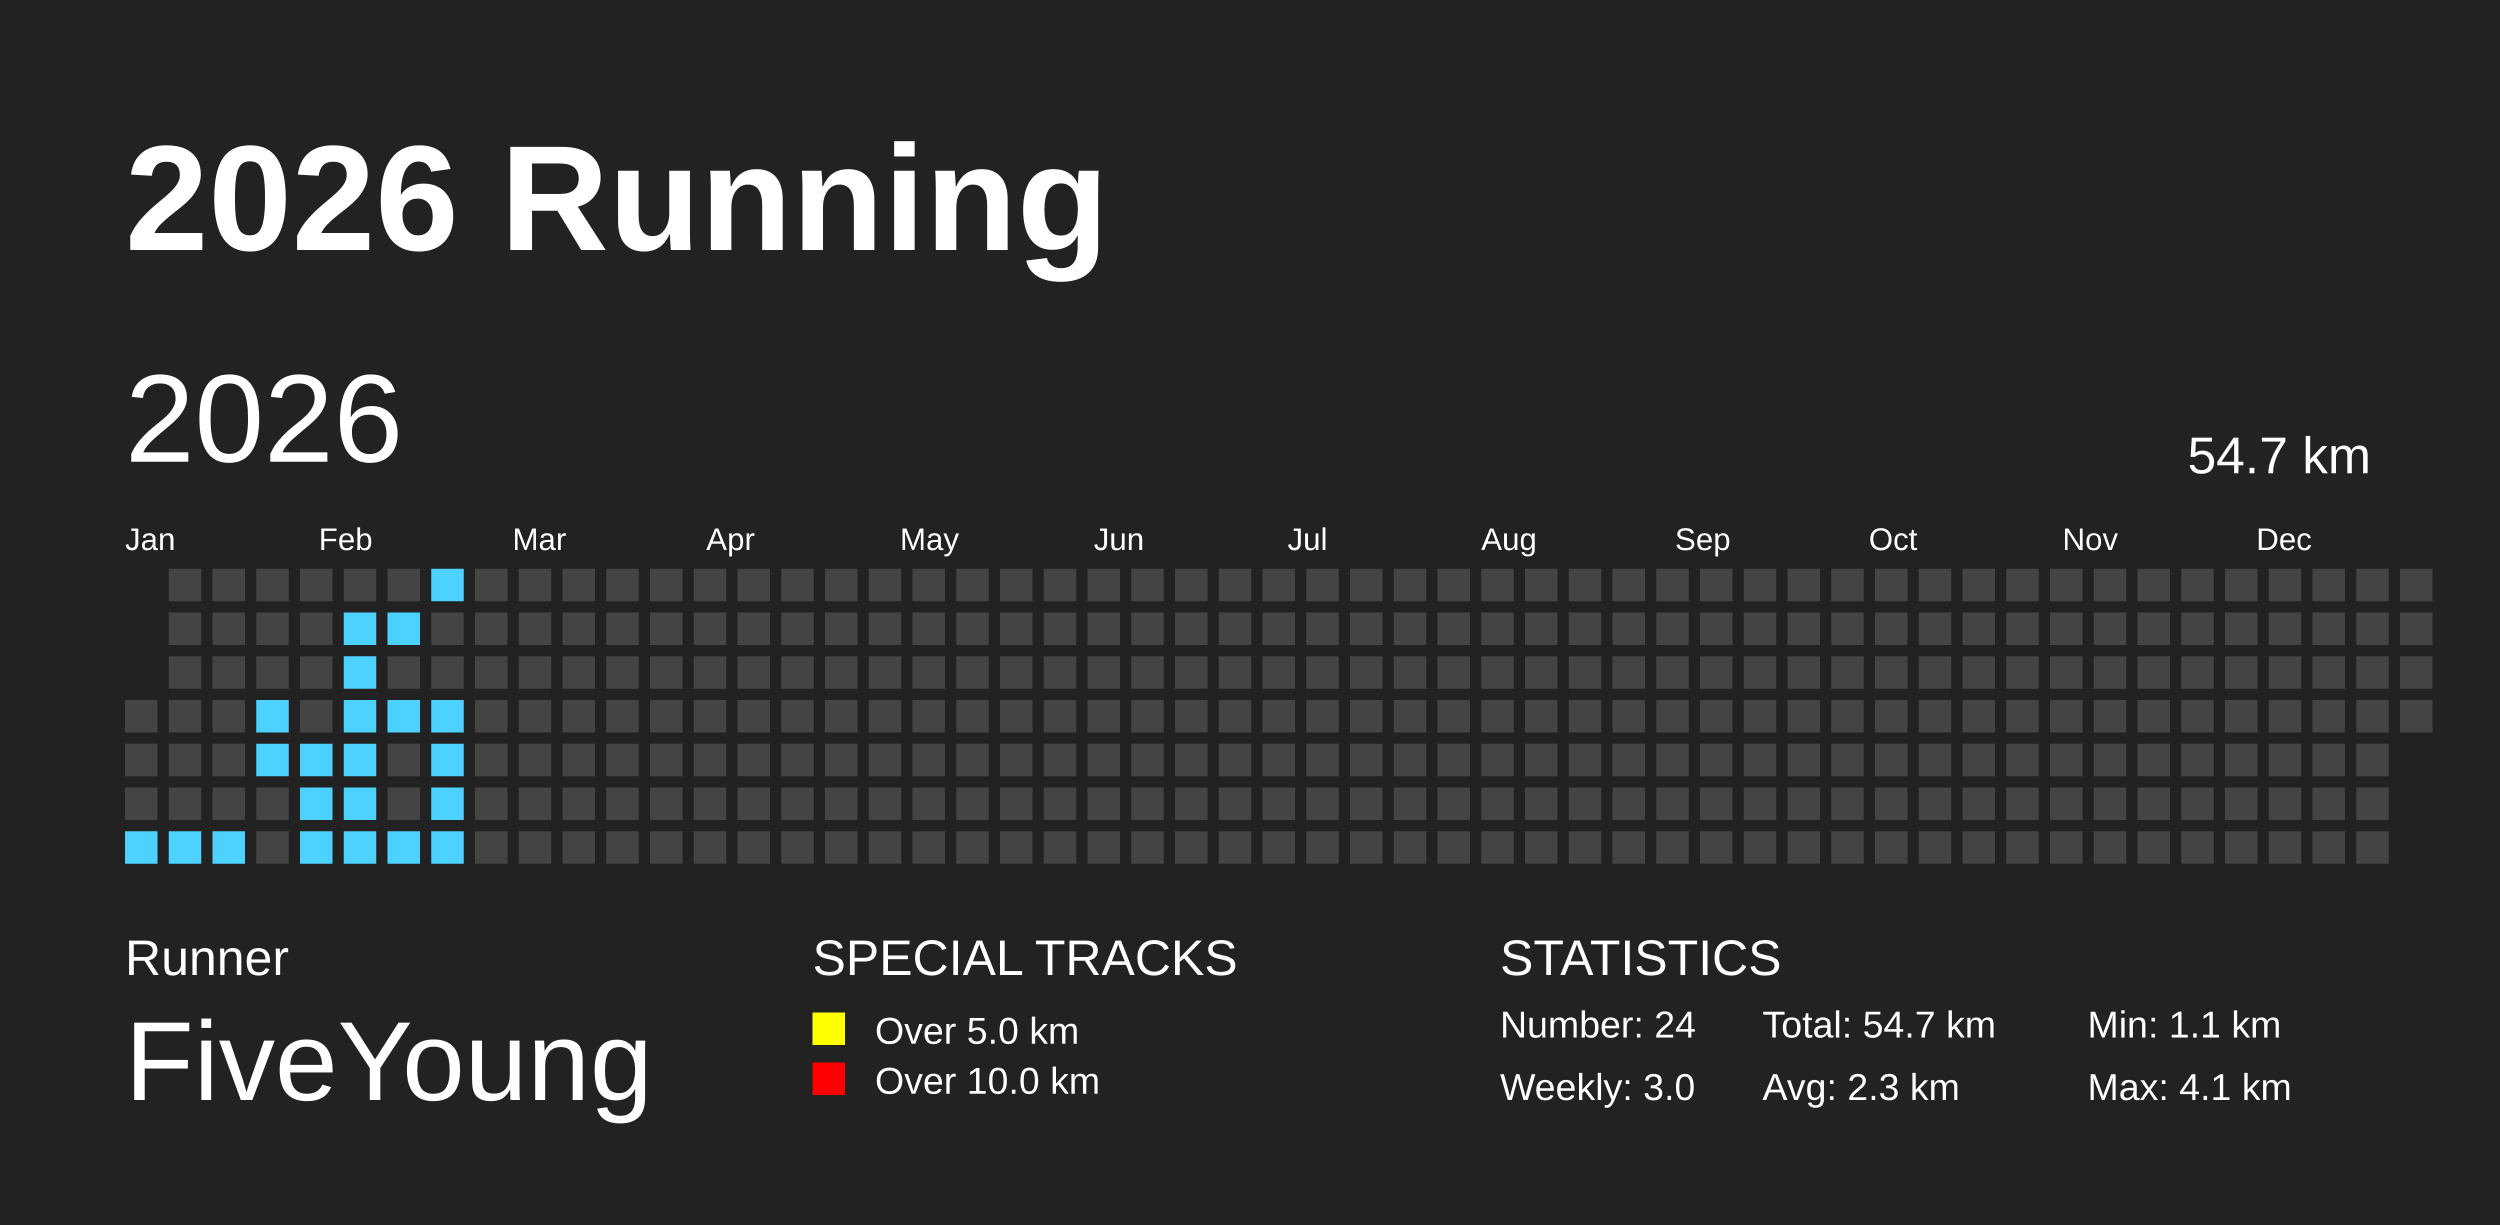
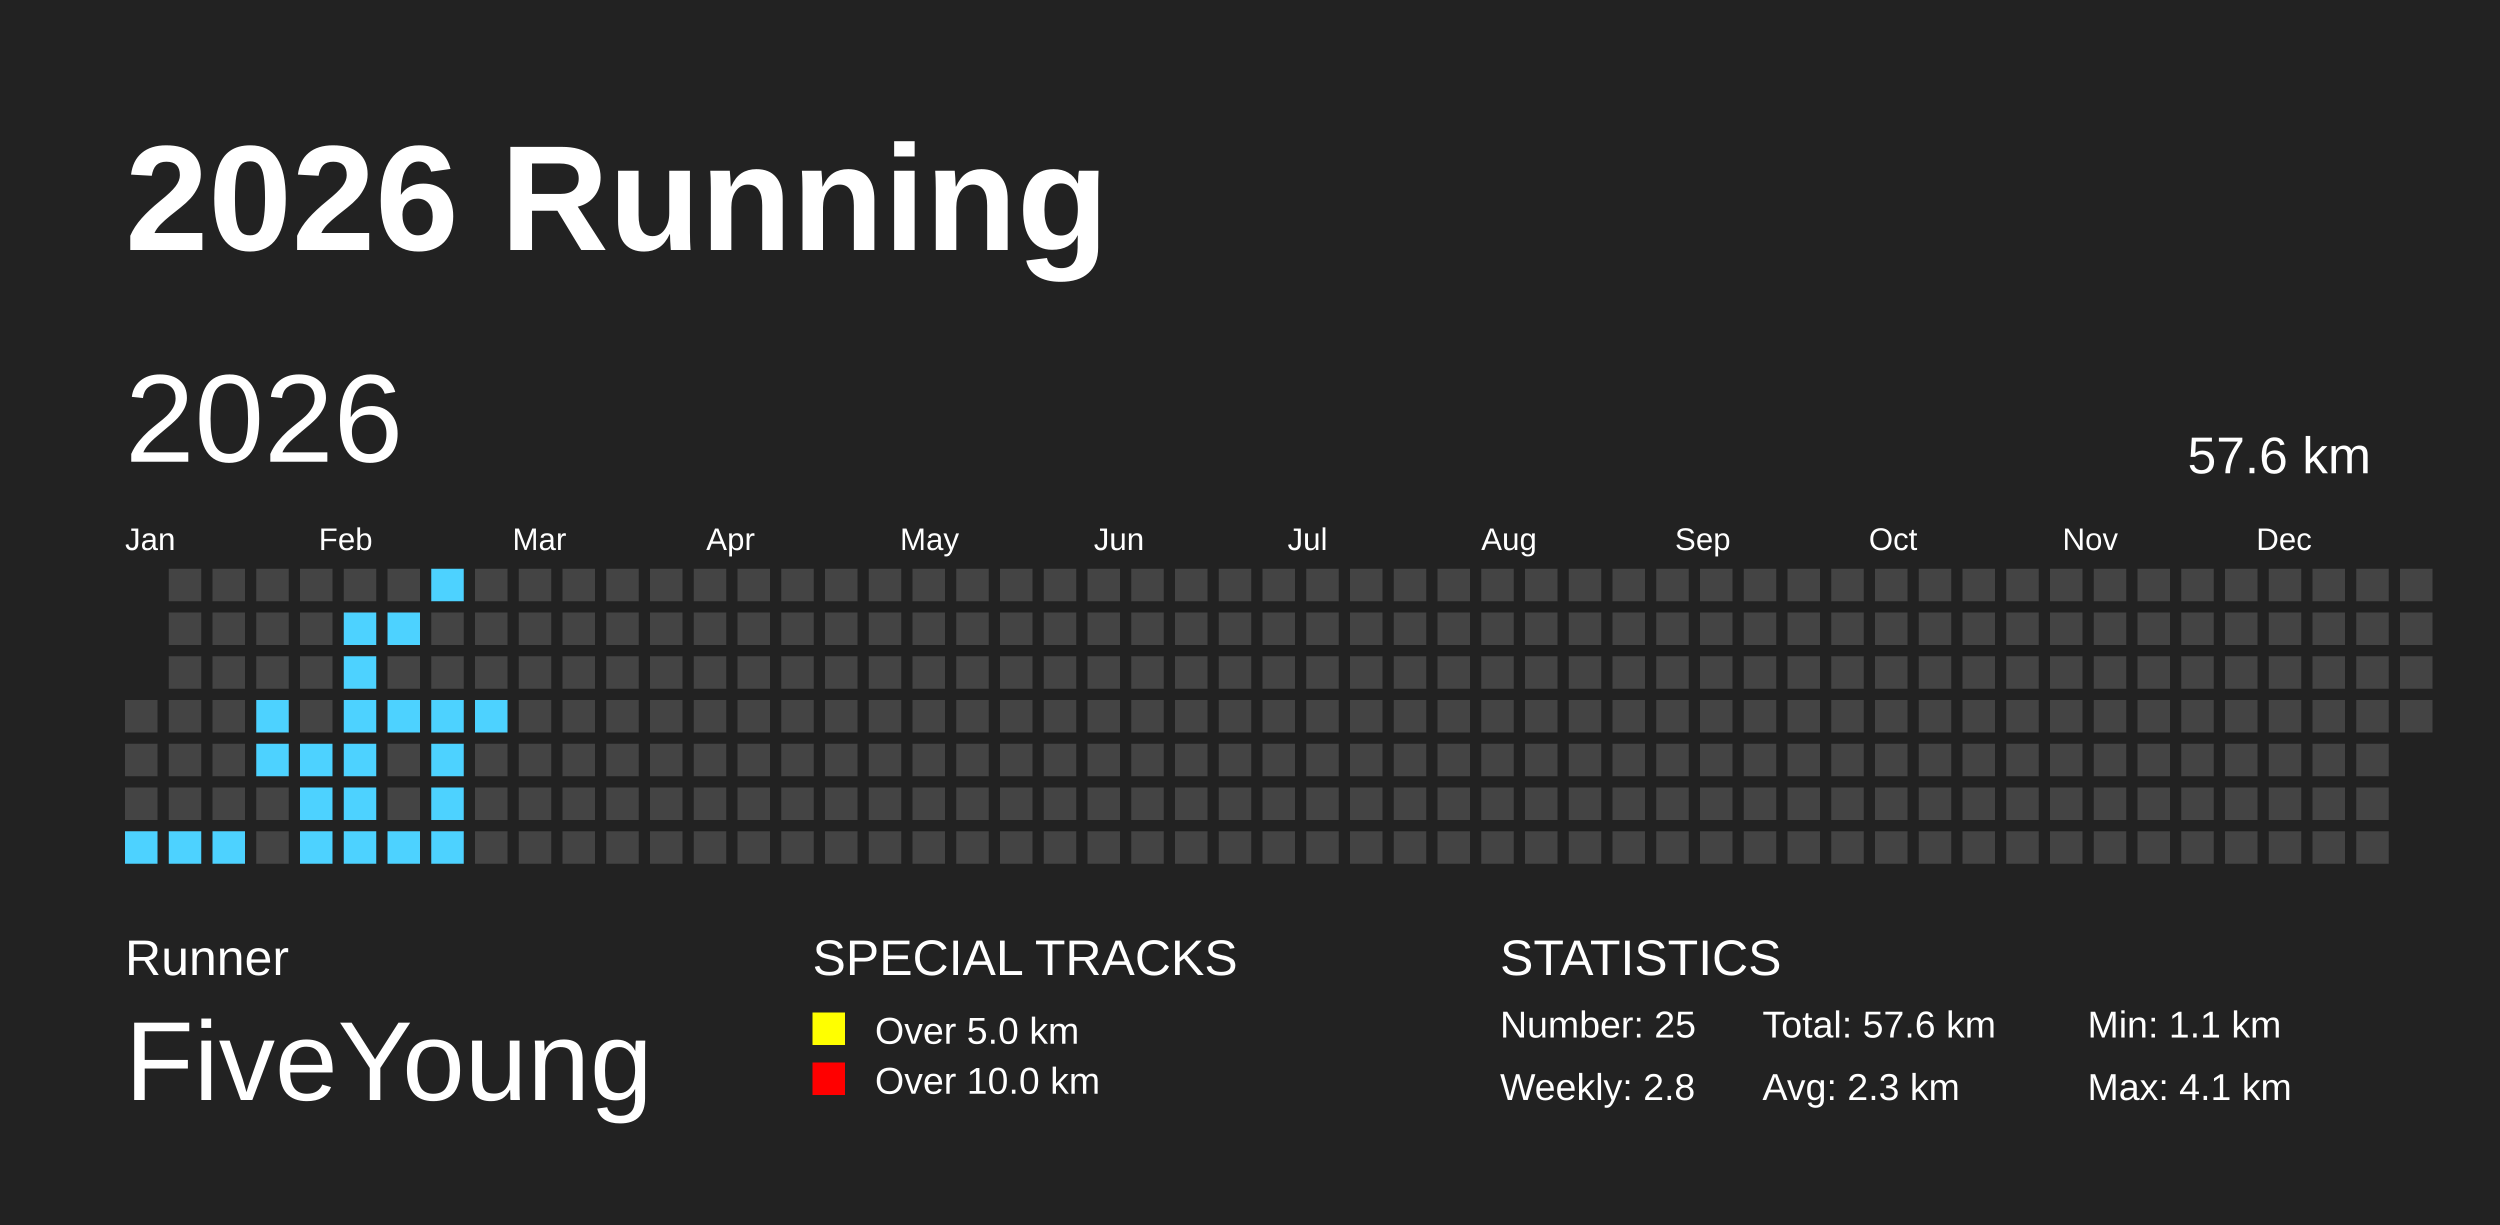
<svg xmlns="http://www.w3.org/2000/svg" baseProfile="full" height="98mm" version="1.1" viewBox="0,0,200,98" width="200mm">
  <defs />
  <rect fill="#222222" height="98" width="200" x="0" y="0" />
  <text fill="#FFFFFF" style="font-size:12px; font-family:Arial; font-weight:bold;" x="10" y="20">2026 Running</text>
  <text fill="#FFFFFF" style="font-size:4px; font-family:Arial" x="10" y="78">Runner</text>
  <text fill="#FFFFFF" style="font-size:9px; font-family:Arial" x="10" y="88">FiveYoung</text>
  <text fill="#FFFFFF" style="font-size:4px; font-family:Arial" x="65" y="78">SPECIAL TRACKS</text>
  <rect fill="yellow" height="2.6" width="2.6" x="65" y="81" />
  <text fill="#FFFFFF" style="font-size:3px; font-family:Arial" x="70" y="83.5">Over 5.0 km</text>
  <rect fill="red" height="2.6" width="2.6" x="65" y="85" />
  <text fill="#FFFFFF" style="font-size:3px; font-family:Arial" x="70" y="87.5">Over 10.0 km</text>
  <text fill="#FFFFFF" style="font-size:4px; font-family:Arial" x="120" y="78">STATISTICS</text>
-   <text fill="#FFFFFF" style="font-size:3px; font-family:Arial" x="120" y="83">Number: 24</text>
-   <text fill="#FFFFFF" style="font-size:3px; font-family:Arial" x="120" y="88">Weekly: 3.0</text>
-   <text fill="#FFFFFF" style="font-size:3px; font-family:Arial" x="141" y="83">Total: 54.7 km</text>
+   <text fill="#FFFFFF" style="font-size:3px; font-family:Arial" x="120" y="83">Number: 25</text>
+   <text fill="#FFFFFF" style="font-size:3px; font-family:Arial" x="120" y="88">Weekly: 2.8</text>
+   <text fill="#FFFFFF" style="font-size:3px; font-family:Arial" x="141" y="83">Total: 57.6 km</text>
  <text fill="#FFFFFF" style="font-size:3px; font-family:Arial" x="141" y="88">Avg: 2.3 km</text>
  <text fill="#FFFFFF" style="font-size:3px; font-family:Arial" x="167" y="83">Min: 1.1 km</text>
  <text fill="#FFFFFF" style="font-size:3px; font-family:Arial" x="167" y="88">Max: 4.1 km</text>
  <text dominant-baseline="hanging" fill="#FFFFFF" style="font-size:10.0px; font-family:Arial;" x="10" y="30">2026</text>
-   <text dominant-baseline="hanging" fill="#FFFFFF" style="font-size:4.125px; font-family:Arial;" x="175" y="35">54.7 km</text>
+   <text dominant-baseline="hanging" fill="#FFFFFF" style="font-size:4.125px; font-family:Arial;" x="175" y="35">57.6 km</text>
  <text fill="#FFFFFF" style="font-size:2.5px; font-family:Arial" x="10.0" y="44">Jan</text>
  <text fill="#FFFFFF" style="font-size:2.5px; font-family:Arial" x="25.5" y="44">Feb</text>
  <text fill="#FFFFFF" style="font-size:2.5px; font-family:Arial" x="41.0" y="44">Mar</text>
  <text fill="#FFFFFF" style="font-size:2.5px; font-family:Arial" x="56.5" y="44">Apr</text>
  <text fill="#FFFFFF" style="font-size:2.5px; font-family:Arial" x="72.0" y="44">May</text>
  <text fill="#FFFFFF" style="font-size:2.5px; font-family:Arial" x="87.5" y="44">Jun</text>
  <text fill="#FFFFFF" style="font-size:2.5px; font-family:Arial" x="103.0" y="44">Jul</text>
  <text fill="#FFFFFF" style="font-size:2.5px; font-family:Arial" x="118.5" y="44">Aug</text>
  <text fill="#FFFFFF" style="font-size:2.5px; font-family:Arial" x="134.0" y="44">Sep</text>
  <text fill="#FFFFFF" style="font-size:2.5px; font-family:Arial" x="149.5" y="44">Oct</text>
  <text fill="#FFFFFF" style="font-size:2.5px; font-family:Arial" x="165.0" y="44">Nov</text>
  <text fill="#FFFFFF" style="font-size:2.5px; font-family:Arial" x="180.5" y="44">Dec</text>
  <rect fill="#444444" height="2.6" width="2.6" x="10.0" y="56.0" />
  <rect fill="#444444" height="2.6" width="2.6" x="10.0" y="59.5" />
  <rect fill="#444444" height="2.6" width="2.6" x="10.0" y="63.0" />
  <rect fill="#4DD2FF" height="2.6" width="2.6" x="10.0" y="66.5" />
  <rect fill="#444444" height="2.6" width="2.6" x="13.5" y="45.5" />
  <rect fill="#444444" height="2.6" width="2.6" x="13.5" y="49.0" />
  <rect fill="#444444" height="2.6" width="2.6" x="13.5" y="52.5" />
  <rect fill="#444444" height="2.6" width="2.6" x="13.5" y="56.0" />
  <rect fill="#444444" height="2.6" width="2.6" x="13.5" y="59.5" />
  <rect fill="#444444" height="2.6" width="2.6" x="13.5" y="63.0" />
  <rect fill="#4DD2FF" height="2.6" width="2.6" x="13.5" y="66.5" />
  <rect fill="#444444" height="2.6" width="2.6" x="17.0" y="45.5" />
  <rect fill="#444444" height="2.6" width="2.6" x="17.0" y="49.0" />
  <rect fill="#444444" height="2.6" width="2.6" x="17.0" y="52.5" />
  <rect fill="#444444" height="2.6" width="2.6" x="17.0" y="56.0" />
  <rect fill="#444444" height="2.6" width="2.6" x="17.0" y="59.5" />
  <rect fill="#444444" height="2.6" width="2.6" x="17.0" y="63.0" />
  <rect fill="#4DD2FF" height="2.6" width="2.6" x="17.0" y="66.5" />
  <rect fill="#444444" height="2.6" width="2.6" x="20.5" y="45.5" />
  <rect fill="#444444" height="2.6" width="2.6" x="20.5" y="49.0" />
  <rect fill="#444444" height="2.6" width="2.6" x="20.5" y="52.5" />
  <rect fill="#4DD2FF" height="2.6" width="2.6" x="20.5" y="56.0" />
  <rect fill="#4DD2FF" height="2.6" width="2.6" x="20.5" y="59.5" />
  <rect fill="#444444" height="2.6" width="2.6" x="20.5" y="63.0" />
  <rect fill="#444444" height="2.6" width="2.6" x="20.5" y="66.5" />
  <rect fill="#444444" height="2.6" width="2.6" x="24.0" y="45.5" />
  <rect fill="#444444" height="2.6" width="2.6" x="24.0" y="49.0" />
  <rect fill="#444444" height="2.6" width="2.6" x="24.0" y="52.5" />
  <rect fill="#444444" height="2.6" width="2.6" x="24.0" y="56.0" />
  <rect fill="#4DD2FF" height="2.6" width="2.6" x="24.0" y="59.5" />
  <rect fill="#4DD2FF" height="2.6" width="2.6" x="24.0" y="63.0" />
  <rect fill="#4DD2FF" height="2.6" width="2.6" x="24.0" y="66.5" />
  <rect fill="#444444" height="2.6" width="2.6" x="27.5" y="45.5" />
  <rect fill="#4DD2FF" height="2.6" width="2.6" x="27.5" y="49.0" />
  <rect fill="#4DD2FF" height="2.6" width="2.6" x="27.5" y="52.5" />
  <rect fill="#4DD2FF" height="2.6" width="2.6" x="27.5" y="56.0" />
  <rect fill="#4DD2FF" height="2.6" width="2.6" x="27.5" y="59.5" />
  <rect fill="#4DD2FF" height="2.6" width="2.6" x="27.5" y="63.0" />
  <rect fill="#4DD2FF" height="2.6" width="2.6" x="27.5" y="66.5" />
  <rect fill="#444444" height="2.6" width="2.6" x="31.0" y="45.5" />
  <rect fill="#4DD2FF" height="2.6" width="2.6" x="31.0" y="49.0" />
  <rect fill="#444444" height="2.6" width="2.6" x="31.0" y="52.5" />
  <rect fill="#4DD2FF" height="2.6" width="2.6" x="31.0" y="56.0" />
  <rect fill="#444444" height="2.6" width="2.6" x="31.0" y="59.5" />
  <rect fill="#444444" height="2.6" width="2.6" x="31.0" y="63.0" />
  <rect fill="#4DD2FF" height="2.6" width="2.6" x="31.0" y="66.5" />
  <rect fill="#4DD2FF" height="2.6" width="2.6" x="34.5" y="45.5" />
  <rect fill="#444444" height="2.6" width="2.6" x="34.5" y="49.0" />
  <rect fill="#444444" height="2.6" width="2.6" x="34.5" y="52.5" />
  <rect fill="#4DD2FF" height="2.6" width="2.6" x="34.5" y="56.0" />
  <rect fill="#4DD2FF" height="2.6" width="2.6" x="34.5" y="59.5" />
  <rect fill="#4DD2FF" height="2.6" width="2.6" x="34.5" y="63.0" />
  <rect fill="#4DD2FF" height="2.6" width="2.6" x="34.5" y="66.5" />
  <rect fill="#444444" height="2.6" width="2.6" x="38.0" y="45.5" />
  <rect fill="#444444" height="2.6" width="2.6" x="38.0" y="49.0" />
  <rect fill="#444444" height="2.6" width="2.6" x="38.0" y="52.5" />
-   <rect fill="#444444" height="2.6" width="2.6" x="38.0" y="56.0" />
+   <rect fill="#4DD2FF" height="2.6" width="2.6" x="38.0" y="56.0" />
  <rect fill="#444444" height="2.6" width="2.6" x="38.0" y="59.5" />
  <rect fill="#444444" height="2.6" width="2.6" x="38.0" y="63.0" />
  <rect fill="#444444" height="2.6" width="2.6" x="38.0" y="66.5" />
  <rect fill="#444444" height="2.6" width="2.6" x="41.5" y="45.5" />
  <rect fill="#444444" height="2.6" width="2.6" x="41.5" y="49.0" />
  <rect fill="#444444" height="2.6" width="2.6" x="41.5" y="52.5" />
  <rect fill="#444444" height="2.6" width="2.6" x="41.5" y="56.0" />
  <rect fill="#444444" height="2.6" width="2.6" x="41.5" y="59.5" />
  <rect fill="#444444" height="2.6" width="2.6" x="41.5" y="63.0" />
  <rect fill="#444444" height="2.6" width="2.6" x="41.5" y="66.5" />
  <rect fill="#444444" height="2.6" width="2.6" x="45.0" y="45.5" />
  <rect fill="#444444" height="2.6" width="2.6" x="45.0" y="49.0" />
  <rect fill="#444444" height="2.6" width="2.6" x="45.0" y="52.5" />
  <rect fill="#444444" height="2.6" width="2.6" x="45.0" y="56.0" />
  <rect fill="#444444" height="2.6" width="2.6" x="45.0" y="59.5" />
  <rect fill="#444444" height="2.6" width="2.6" x="45.0" y="63.0" />
  <rect fill="#444444" height="2.6" width="2.6" x="45.0" y="66.5" />
  <rect fill="#444444" height="2.6" width="2.6" x="48.5" y="45.5" />
  <rect fill="#444444" height="2.6" width="2.6" x="48.5" y="49.0" />
  <rect fill="#444444" height="2.6" width="2.6" x="48.5" y="52.5" />
  <rect fill="#444444" height="2.6" width="2.6" x="48.5" y="56.0" />
  <rect fill="#444444" height="2.6" width="2.6" x="48.5" y="59.5" />
  <rect fill="#444444" height="2.6" width="2.6" x="48.5" y="63.0" />
  <rect fill="#444444" height="2.6" width="2.6" x="48.5" y="66.5" />
  <rect fill="#444444" height="2.6" width="2.6" x="52.0" y="45.5" />
  <rect fill="#444444" height="2.6" width="2.6" x="52.0" y="49.0" />
  <rect fill="#444444" height="2.6" width="2.6" x="52.0" y="52.5" />
  <rect fill="#444444" height="2.6" width="2.6" x="52.0" y="56.0" />
  <rect fill="#444444" height="2.6" width="2.6" x="52.0" y="59.5" />
  <rect fill="#444444" height="2.6" width="2.6" x="52.0" y="63.0" />
  <rect fill="#444444" height="2.6" width="2.6" x="52.0" y="66.5" />
  <rect fill="#444444" height="2.6" width="2.6" x="55.5" y="45.5" />
  <rect fill="#444444" height="2.6" width="2.6" x="55.5" y="49.0" />
  <rect fill="#444444" height="2.6" width="2.6" x="55.5" y="52.5" />
  <rect fill="#444444" height="2.6" width="2.6" x="55.5" y="56.0" />
  <rect fill="#444444" height="2.6" width="2.6" x="55.5" y="59.5" />
  <rect fill="#444444" height="2.6" width="2.6" x="55.5" y="63.0" />
  <rect fill="#444444" height="2.6" width="2.6" x="55.5" y="66.5" />
  <rect fill="#444444" height="2.6" width="2.6" x="59.0" y="45.5" />
  <rect fill="#444444" height="2.6" width="2.6" x="59.0" y="49.0" />
  <rect fill="#444444" height="2.6" width="2.6" x="59.0" y="52.5" />
  <rect fill="#444444" height="2.6" width="2.6" x="59.0" y="56.0" />
  <rect fill="#444444" height="2.6" width="2.6" x="59.0" y="59.5" />
  <rect fill="#444444" height="2.6" width="2.6" x="59.0" y="63.0" />
  <rect fill="#444444" height="2.6" width="2.6" x="59.0" y="66.5" />
  <rect fill="#444444" height="2.6" width="2.6" x="62.5" y="45.5" />
  <rect fill="#444444" height="2.6" width="2.6" x="62.5" y="49.0" />
  <rect fill="#444444" height="2.6" width="2.6" x="62.5" y="52.5" />
  <rect fill="#444444" height="2.6" width="2.6" x="62.5" y="56.0" />
  <rect fill="#444444" height="2.6" width="2.6" x="62.5" y="59.5" />
  <rect fill="#444444" height="2.6" width="2.6" x="62.5" y="63.0" />
  <rect fill="#444444" height="2.6" width="2.6" x="62.5" y="66.5" />
  <rect fill="#444444" height="2.6" width="2.6" x="66.0" y="45.5" />
  <rect fill="#444444" height="2.6" width="2.6" x="66.0" y="49.0" />
  <rect fill="#444444" height="2.6" width="2.6" x="66.0" y="52.5" />
  <rect fill="#444444" height="2.6" width="2.6" x="66.0" y="56.0" />
  <rect fill="#444444" height="2.6" width="2.6" x="66.0" y="59.5" />
  <rect fill="#444444" height="2.6" width="2.6" x="66.0" y="63.0" />
  <rect fill="#444444" height="2.6" width="2.6" x="66.0" y="66.5" />
  <rect fill="#444444" height="2.6" width="2.6" x="69.5" y="45.5" />
  <rect fill="#444444" height="2.6" width="2.6" x="69.5" y="49.0" />
  <rect fill="#444444" height="2.6" width="2.6" x="69.5" y="52.5" />
  <rect fill="#444444" height="2.6" width="2.6" x="69.5" y="56.0" />
  <rect fill="#444444" height="2.6" width="2.6" x="69.5" y="59.5" />
  <rect fill="#444444" height="2.6" width="2.6" x="69.5" y="63.0" />
  <rect fill="#444444" height="2.6" width="2.6" x="69.5" y="66.5" />
  <rect fill="#444444" height="2.6" width="2.6" x="73.0" y="45.5" />
  <rect fill="#444444" height="2.6" width="2.6" x="73.0" y="49.0" />
  <rect fill="#444444" height="2.6" width="2.6" x="73.0" y="52.5" />
  <rect fill="#444444" height="2.6" width="2.6" x="73.0" y="56.0" />
  <rect fill="#444444" height="2.6" width="2.6" x="73.0" y="59.5" />
  <rect fill="#444444" height="2.6" width="2.6" x="73.0" y="63.0" />
  <rect fill="#444444" height="2.6" width="2.6" x="73.0" y="66.5" />
  <rect fill="#444444" height="2.6" width="2.6" x="76.5" y="45.5" />
  <rect fill="#444444" height="2.6" width="2.6" x="76.5" y="49.0" />
  <rect fill="#444444" height="2.6" width="2.6" x="76.5" y="52.5" />
  <rect fill="#444444" height="2.6" width="2.6" x="76.5" y="56.0" />
  <rect fill="#444444" height="2.6" width="2.6" x="76.5" y="59.5" />
  <rect fill="#444444" height="2.6" width="2.6" x="76.5" y="63.0" />
  <rect fill="#444444" height="2.6" width="2.6" x="76.5" y="66.5" />
  <rect fill="#444444" height="2.6" width="2.6" x="80.0" y="45.5" />
  <rect fill="#444444" height="2.6" width="2.6" x="80.0" y="49.0" />
  <rect fill="#444444" height="2.6" width="2.6" x="80.0" y="52.5" />
  <rect fill="#444444" height="2.6" width="2.6" x="80.0" y="56.0" />
  <rect fill="#444444" height="2.6" width="2.6" x="80.0" y="59.5" />
  <rect fill="#444444" height="2.6" width="2.6" x="80.0" y="63.0" />
  <rect fill="#444444" height="2.6" width="2.6" x="80.0" y="66.5" />
  <rect fill="#444444" height="2.6" width="2.6" x="83.5" y="45.5" />
  <rect fill="#444444" height="2.6" width="2.6" x="83.5" y="49.0" />
  <rect fill="#444444" height="2.6" width="2.6" x="83.5" y="52.5" />
  <rect fill="#444444" height="2.6" width="2.6" x="83.5" y="56.0" />
  <rect fill="#444444" height="2.6" width="2.6" x="83.5" y="59.5" />
  <rect fill="#444444" height="2.6" width="2.6" x="83.5" y="63.0" />
  <rect fill="#444444" height="2.6" width="2.6" x="83.5" y="66.5" />
  <rect fill="#444444" height="2.6" width="2.6" x="87.0" y="45.5" />
  <rect fill="#444444" height="2.6" width="2.6" x="87.0" y="49.0" />
  <rect fill="#444444" height="2.6" width="2.6" x="87.0" y="52.5" />
  <rect fill="#444444" height="2.6" width="2.6" x="87.0" y="56.0" />
  <rect fill="#444444" height="2.6" width="2.6" x="87.0" y="59.5" />
  <rect fill="#444444" height="2.6" width="2.6" x="87.0" y="63.0" />
  <rect fill="#444444" height="2.6" width="2.6" x="87.0" y="66.5" />
  <rect fill="#444444" height="2.6" width="2.6" x="90.5" y="45.5" />
  <rect fill="#444444" height="2.6" width="2.6" x="90.5" y="49.0" />
  <rect fill="#444444" height="2.6" width="2.6" x="90.5" y="52.5" />
  <rect fill="#444444" height="2.6" width="2.6" x="90.5" y="56.0" />
  <rect fill="#444444" height="2.6" width="2.6" x="90.5" y="59.5" />
  <rect fill="#444444" height="2.6" width="2.6" x="90.5" y="63.0" />
  <rect fill="#444444" height="2.6" width="2.6" x="90.5" y="66.5" />
  <rect fill="#444444" height="2.6" width="2.6" x="94.0" y="45.5" />
  <rect fill="#444444" height="2.6" width="2.6" x="94.0" y="49.0" />
  <rect fill="#444444" height="2.6" width="2.6" x="94.0" y="52.5" />
  <rect fill="#444444" height="2.6" width="2.6" x="94.0" y="56.0" />
  <rect fill="#444444" height="2.6" width="2.6" x="94.0" y="59.5" />
  <rect fill="#444444" height="2.6" width="2.6" x="94.0" y="63.0" />
  <rect fill="#444444" height="2.6" width="2.6" x="94.0" y="66.5" />
  <rect fill="#444444" height="2.6" width="2.6" x="97.5" y="45.5" />
  <rect fill="#444444" height="2.6" width="2.6" x="97.5" y="49.0" />
  <rect fill="#444444" height="2.6" width="2.6" x="97.5" y="52.5" />
  <rect fill="#444444" height="2.6" width="2.6" x="97.5" y="56.0" />
  <rect fill="#444444" height="2.6" width="2.6" x="97.5" y="59.5" />
  <rect fill="#444444" height="2.6" width="2.6" x="97.5" y="63.0" />
  <rect fill="#444444" height="2.6" width="2.6" x="97.5" y="66.5" />
  <rect fill="#444444" height="2.6" width="2.6" x="101.0" y="45.5" />
  <rect fill="#444444" height="2.6" width="2.6" x="101.0" y="49.0" />
  <rect fill="#444444" height="2.6" width="2.6" x="101.0" y="52.5" />
  <rect fill="#444444" height="2.6" width="2.6" x="101.0" y="56.0" />
  <rect fill="#444444" height="2.6" width="2.6" x="101.0" y="59.5" />
  <rect fill="#444444" height="2.6" width="2.6" x="101.0" y="63.0" />
  <rect fill="#444444" height="2.6" width="2.6" x="101.0" y="66.5" />
  <rect fill="#444444" height="2.6" width="2.6" x="104.5" y="45.5" />
  <rect fill="#444444" height="2.6" width="2.6" x="104.5" y="49.0" />
  <rect fill="#444444" height="2.6" width="2.6" x="104.5" y="52.5" />
  <rect fill="#444444" height="2.6" width="2.6" x="104.5" y="56.0" />
  <rect fill="#444444" height="2.6" width="2.6" x="104.5" y="59.5" />
  <rect fill="#444444" height="2.6" width="2.6" x="104.5" y="63.0" />
  <rect fill="#444444" height="2.6" width="2.6" x="104.5" y="66.5" />
  <rect fill="#444444" height="2.6" width="2.6" x="108.0" y="45.5" />
  <rect fill="#444444" height="2.6" width="2.6" x="108.0" y="49.0" />
  <rect fill="#444444" height="2.6" width="2.6" x="108.0" y="52.5" />
  <rect fill="#444444" height="2.6" width="2.6" x="108.0" y="56.0" />
  <rect fill="#444444" height="2.6" width="2.6" x="108.0" y="59.5" />
  <rect fill="#444444" height="2.6" width="2.6" x="108.0" y="63.0" />
  <rect fill="#444444" height="2.6" width="2.6" x="108.0" y="66.5" />
  <rect fill="#444444" height="2.6" width="2.6" x="111.5" y="45.5" />
  <rect fill="#444444" height="2.6" width="2.6" x="111.5" y="49.0" />
  <rect fill="#444444" height="2.6" width="2.6" x="111.5" y="52.5" />
  <rect fill="#444444" height="2.6" width="2.6" x="111.5" y="56.0" />
  <rect fill="#444444" height="2.6" width="2.6" x="111.5" y="59.5" />
  <rect fill="#444444" height="2.6" width="2.6" x="111.5" y="63.0" />
  <rect fill="#444444" height="2.6" width="2.6" x="111.5" y="66.5" />
  <rect fill="#444444" height="2.6" width="2.6" x="115.0" y="45.5" />
  <rect fill="#444444" height="2.6" width="2.6" x="115.0" y="49.0" />
  <rect fill="#444444" height="2.6" width="2.6" x="115.0" y="52.5" />
  <rect fill="#444444" height="2.6" width="2.6" x="115.0" y="56.0" />
  <rect fill="#444444" height="2.6" width="2.6" x="115.0" y="59.5" />
  <rect fill="#444444" height="2.6" width="2.6" x="115.0" y="63.0" />
  <rect fill="#444444" height="2.6" width="2.6" x="115.0" y="66.5" />
  <rect fill="#444444" height="2.6" width="2.6" x="118.5" y="45.5" />
  <rect fill="#444444" height="2.6" width="2.6" x="118.5" y="49.0" />
  <rect fill="#444444" height="2.6" width="2.6" x="118.5" y="52.5" />
  <rect fill="#444444" height="2.6" width="2.6" x="118.5" y="56.0" />
  <rect fill="#444444" height="2.6" width="2.6" x="118.5" y="59.5" />
  <rect fill="#444444" height="2.6" width="2.6" x="118.5" y="63.0" />
  <rect fill="#444444" height="2.6" width="2.6" x="118.5" y="66.5" />
  <rect fill="#444444" height="2.6" width="2.6" x="122.0" y="45.5" />
  <rect fill="#444444" height="2.6" width="2.6" x="122.0" y="49.0" />
  <rect fill="#444444" height="2.6" width="2.6" x="122.0" y="52.5" />
  <rect fill="#444444" height="2.6" width="2.6" x="122.0" y="56.0" />
  <rect fill="#444444" height="2.6" width="2.6" x="122.0" y="59.5" />
  <rect fill="#444444" height="2.6" width="2.6" x="122.0" y="63.0" />
  <rect fill="#444444" height="2.6" width="2.6" x="122.0" y="66.5" />
  <rect fill="#444444" height="2.6" width="2.6" x="125.5" y="45.5" />
  <rect fill="#444444" height="2.6" width="2.6" x="125.5" y="49.0" />
  <rect fill="#444444" height="2.6" width="2.6" x="125.5" y="52.5" />
  <rect fill="#444444" height="2.6" width="2.6" x="125.5" y="56.0" />
  <rect fill="#444444" height="2.6" width="2.6" x="125.5" y="59.5" />
  <rect fill="#444444" height="2.6" width="2.6" x="125.5" y="63.0" />
  <rect fill="#444444" height="2.6" width="2.6" x="125.5" y="66.5" />
  <rect fill="#444444" height="2.6" width="2.6" x="129.0" y="45.5" />
  <rect fill="#444444" height="2.6" width="2.6" x="129.0" y="49.0" />
  <rect fill="#444444" height="2.6" width="2.6" x="129.0" y="52.5" />
  <rect fill="#444444" height="2.6" width="2.6" x="129.0" y="56.0" />
  <rect fill="#444444" height="2.6" width="2.6" x="129.0" y="59.5" />
  <rect fill="#444444" height="2.6" width="2.6" x="129.0" y="63.0" />
  <rect fill="#444444" height="2.6" width="2.6" x="129.0" y="66.5" />
  <rect fill="#444444" height="2.6" width="2.6" x="132.5" y="45.5" />
  <rect fill="#444444" height="2.6" width="2.6" x="132.5" y="49.0" />
  <rect fill="#444444" height="2.6" width="2.6" x="132.5" y="52.5" />
  <rect fill="#444444" height="2.6" width="2.6" x="132.5" y="56.0" />
  <rect fill="#444444" height="2.6" width="2.6" x="132.5" y="59.5" />
  <rect fill="#444444" height="2.6" width="2.6" x="132.5" y="63.0" />
  <rect fill="#444444" height="2.6" width="2.6" x="132.5" y="66.5" />
  <rect fill="#444444" height="2.6" width="2.6" x="136.0" y="45.5" />
  <rect fill="#444444" height="2.6" width="2.6" x="136.0" y="49.0" />
  <rect fill="#444444" height="2.6" width="2.6" x="136.0" y="52.5" />
  <rect fill="#444444" height="2.6" width="2.6" x="136.0" y="56.0" />
  <rect fill="#444444" height="2.6" width="2.6" x="136.0" y="59.5" />
  <rect fill="#444444" height="2.6" width="2.6" x="136.0" y="63.0" />
  <rect fill="#444444" height="2.6" width="2.6" x="136.0" y="66.5" />
  <rect fill="#444444" height="2.6" width="2.6" x="139.5" y="45.5" />
  <rect fill="#444444" height="2.6" width="2.6" x="139.5" y="49.0" />
  <rect fill="#444444" height="2.6" width="2.6" x="139.5" y="52.5" />
  <rect fill="#444444" height="2.6" width="2.6" x="139.5" y="56.0" />
  <rect fill="#444444" height="2.6" width="2.6" x="139.5" y="59.5" />
  <rect fill="#444444" height="2.6" width="2.6" x="139.5" y="63.0" />
  <rect fill="#444444" height="2.6" width="2.6" x="139.5" y="66.5" />
  <rect fill="#444444" height="2.6" width="2.6" x="143.0" y="45.5" />
  <rect fill="#444444" height="2.6" width="2.6" x="143.0" y="49.0" />
  <rect fill="#444444" height="2.6" width="2.6" x="143.0" y="52.5" />
  <rect fill="#444444" height="2.6" width="2.6" x="143.0" y="56.0" />
  <rect fill="#444444" height="2.6" width="2.6" x="143.0" y="59.5" />
  <rect fill="#444444" height="2.6" width="2.6" x="143.0" y="63.0" />
  <rect fill="#444444" height="2.6" width="2.6" x="143.0" y="66.5" />
  <rect fill="#444444" height="2.6" width="2.6" x="146.5" y="45.5" />
  <rect fill="#444444" height="2.6" width="2.6" x="146.5" y="49.0" />
  <rect fill="#444444" height="2.6" width="2.6" x="146.5" y="52.5" />
  <rect fill="#444444" height="2.6" width="2.6" x="146.5" y="56.0" />
  <rect fill="#444444" height="2.6" width="2.6" x="146.5" y="59.5" />
  <rect fill="#444444" height="2.6" width="2.6" x="146.5" y="63.0" />
  <rect fill="#444444" height="2.6" width="2.6" x="146.5" y="66.5" />
  <rect fill="#444444" height="2.6" width="2.6" x="150.0" y="45.5" />
  <rect fill="#444444" height="2.6" width="2.6" x="150.0" y="49.0" />
  <rect fill="#444444" height="2.6" width="2.6" x="150.0" y="52.5" />
  <rect fill="#444444" height="2.6" width="2.6" x="150.0" y="56.0" />
  <rect fill="#444444" height="2.6" width="2.6" x="150.0" y="59.5" />
  <rect fill="#444444" height="2.6" width="2.6" x="150.0" y="63.0" />
  <rect fill="#444444" height="2.6" width="2.6" x="150.0" y="66.5" />
  <rect fill="#444444" height="2.6" width="2.6" x="153.5" y="45.5" />
  <rect fill="#444444" height="2.6" width="2.6" x="153.5" y="49.0" />
  <rect fill="#444444" height="2.6" width="2.6" x="153.5" y="52.5" />
  <rect fill="#444444" height="2.6" width="2.6" x="153.5" y="56.0" />
  <rect fill="#444444" height="2.6" width="2.6" x="153.5" y="59.5" />
  <rect fill="#444444" height="2.6" width="2.6" x="153.5" y="63.0" />
  <rect fill="#444444" height="2.6" width="2.6" x="153.5" y="66.5" />
  <rect fill="#444444" height="2.6" width="2.6" x="157.0" y="45.5" />
  <rect fill="#444444" height="2.6" width="2.6" x="157.0" y="49.0" />
  <rect fill="#444444" height="2.6" width="2.6" x="157.0" y="52.5" />
  <rect fill="#444444" height="2.6" width="2.6" x="157.0" y="56.0" />
  <rect fill="#444444" height="2.6" width="2.6" x="157.0" y="59.5" />
  <rect fill="#444444" height="2.6" width="2.6" x="157.0" y="63.0" />
  <rect fill="#444444" height="2.6" width="2.6" x="157.0" y="66.5" />
  <rect fill="#444444" height="2.6" width="2.6" x="160.5" y="45.5" />
  <rect fill="#444444" height="2.6" width="2.6" x="160.5" y="49.0" />
  <rect fill="#444444" height="2.6" width="2.6" x="160.5" y="52.5" />
  <rect fill="#444444" height="2.6" width="2.6" x="160.5" y="56.0" />
  <rect fill="#444444" height="2.6" width="2.6" x="160.5" y="59.5" />
  <rect fill="#444444" height="2.6" width="2.6" x="160.5" y="63.0" />
  <rect fill="#444444" height="2.6" width="2.6" x="160.5" y="66.5" />
  <rect fill="#444444" height="2.6" width="2.6" x="164.0" y="45.5" />
  <rect fill="#444444" height="2.6" width="2.6" x="164.0" y="49.0" />
  <rect fill="#444444" height="2.6" width="2.6" x="164.0" y="52.5" />
  <rect fill="#444444" height="2.6" width="2.6" x="164.0" y="56.0" />
  <rect fill="#444444" height="2.6" width="2.6" x="164.0" y="59.5" />
  <rect fill="#444444" height="2.6" width="2.6" x="164.0" y="63.0" />
  <rect fill="#444444" height="2.6" width="2.6" x="164.0" y="66.5" />
  <rect fill="#444444" height="2.6" width="2.6" x="167.5" y="45.5" />
  <rect fill="#444444" height="2.6" width="2.6" x="167.5" y="49.0" />
  <rect fill="#444444" height="2.6" width="2.6" x="167.5" y="52.5" />
  <rect fill="#444444" height="2.6" width="2.6" x="167.5" y="56.0" />
  <rect fill="#444444" height="2.6" width="2.6" x="167.5" y="59.5" />
  <rect fill="#444444" height="2.6" width="2.6" x="167.5" y="63.0" />
  <rect fill="#444444" height="2.6" width="2.6" x="167.5" y="66.5" />
  <rect fill="#444444" height="2.6" width="2.6" x="171.0" y="45.5" />
  <rect fill="#444444" height="2.6" width="2.6" x="171.0" y="49.0" />
  <rect fill="#444444" height="2.6" width="2.6" x="171.0" y="52.5" />
  <rect fill="#444444" height="2.6" width="2.6" x="171.0" y="56.0" />
  <rect fill="#444444" height="2.6" width="2.6" x="171.0" y="59.5" />
  <rect fill="#444444" height="2.6" width="2.6" x="171.0" y="63.0" />
  <rect fill="#444444" height="2.6" width="2.6" x="171.0" y="66.5" />
  <rect fill="#444444" height="2.6" width="2.6" x="174.5" y="45.5" />
  <rect fill="#444444" height="2.6" width="2.6" x="174.5" y="49.0" />
  <rect fill="#444444" height="2.6" width="2.6" x="174.5" y="52.5" />
  <rect fill="#444444" height="2.6" width="2.6" x="174.5" y="56.0" />
  <rect fill="#444444" height="2.6" width="2.6" x="174.5" y="59.5" />
  <rect fill="#444444" height="2.6" width="2.6" x="174.5" y="63.0" />
  <rect fill="#444444" height="2.6" width="2.6" x="174.5" y="66.5" />
  <rect fill="#444444" height="2.6" width="2.6" x="178.0" y="45.5" />
  <rect fill="#444444" height="2.6" width="2.6" x="178.0" y="49.0" />
  <rect fill="#444444" height="2.6" width="2.6" x="178.0" y="52.5" />
  <rect fill="#444444" height="2.6" width="2.6" x="178.0" y="56.0" />
  <rect fill="#444444" height="2.6" width="2.6" x="178.0" y="59.5" />
  <rect fill="#444444" height="2.6" width="2.6" x="178.0" y="63.0" />
  <rect fill="#444444" height="2.6" width="2.6" x="178.0" y="66.5" />
  <rect fill="#444444" height="2.6" width="2.6" x="181.5" y="45.5" />
  <rect fill="#444444" height="2.6" width="2.6" x="181.5" y="49.0" />
  <rect fill="#444444" height="2.6" width="2.6" x="181.5" y="52.5" />
  <rect fill="#444444" height="2.6" width="2.6" x="181.5" y="56.0" />
  <rect fill="#444444" height="2.6" width="2.6" x="181.5" y="59.5" />
  <rect fill="#444444" height="2.6" width="2.6" x="181.5" y="63.0" />
  <rect fill="#444444" height="2.6" width="2.6" x="181.5" y="66.5" />
  <rect fill="#444444" height="2.6" width="2.6" x="185.0" y="45.5" />
  <rect fill="#444444" height="2.6" width="2.6" x="185.0" y="49.0" />
  <rect fill="#444444" height="2.6" width="2.6" x="185.0" y="52.5" />
  <rect fill="#444444" height="2.6" width="2.6" x="185.0" y="56.0" />
  <rect fill="#444444" height="2.6" width="2.6" x="185.0" y="59.5" />
  <rect fill="#444444" height="2.6" width="2.6" x="185.0" y="63.0" />
  <rect fill="#444444" height="2.6" width="2.6" x="185.0" y="66.5" />
  <rect fill="#444444" height="2.6" width="2.6" x="188.5" y="45.5" />
  <rect fill="#444444" height="2.6" width="2.6" x="188.5" y="49.0" />
  <rect fill="#444444" height="2.6" width="2.6" x="188.5" y="52.5" />
  <rect fill="#444444" height="2.6" width="2.6" x="188.5" y="56.0" />
  <rect fill="#444444" height="2.6" width="2.6" x="188.5" y="59.5" />
  <rect fill="#444444" height="2.6" width="2.6" x="188.5" y="63.0" />
  <rect fill="#444444" height="2.6" width="2.6" x="188.5" y="66.5" />
  <rect fill="#444444" height="2.6" width="2.6" x="192.0" y="45.5" />
  <rect fill="#444444" height="2.6" width="2.6" x="192.0" y="49.0" />
  <rect fill="#444444" height="2.6" width="2.6" x="192.0" y="52.5" />
  <rect fill="#444444" height="2.6" width="2.6" x="192.0" y="56.0" />
</svg>
